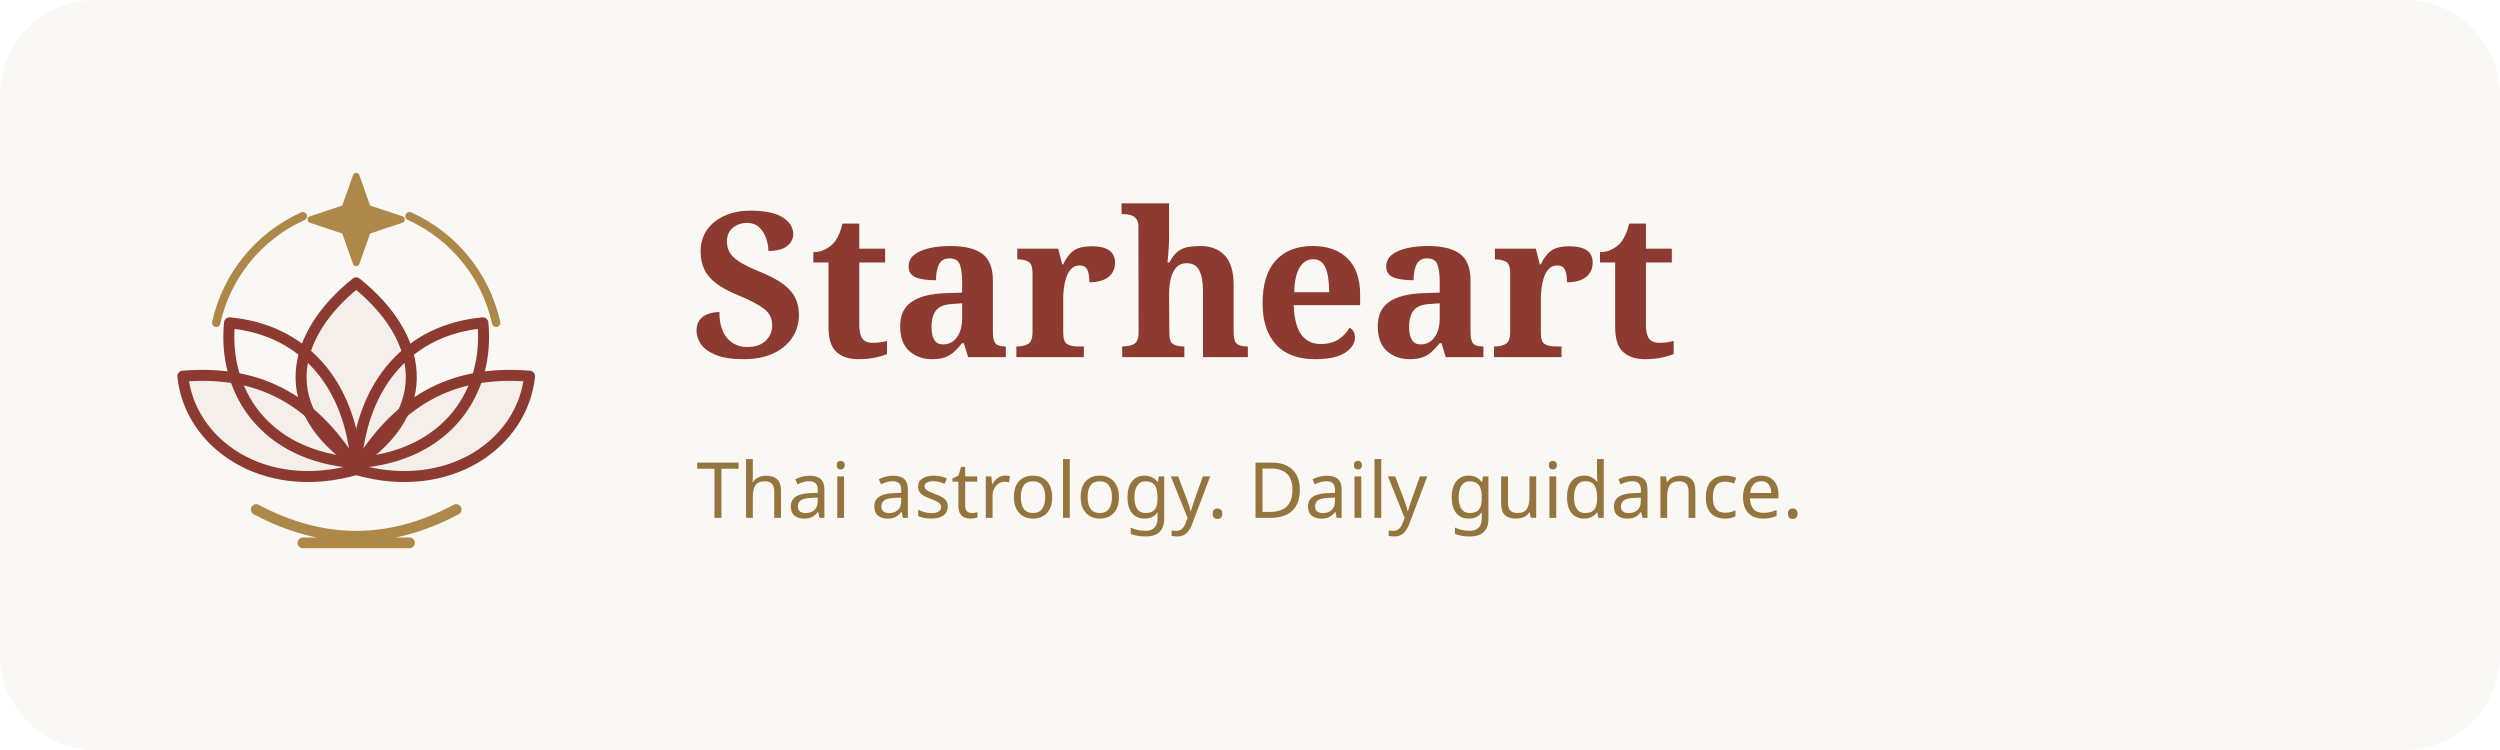
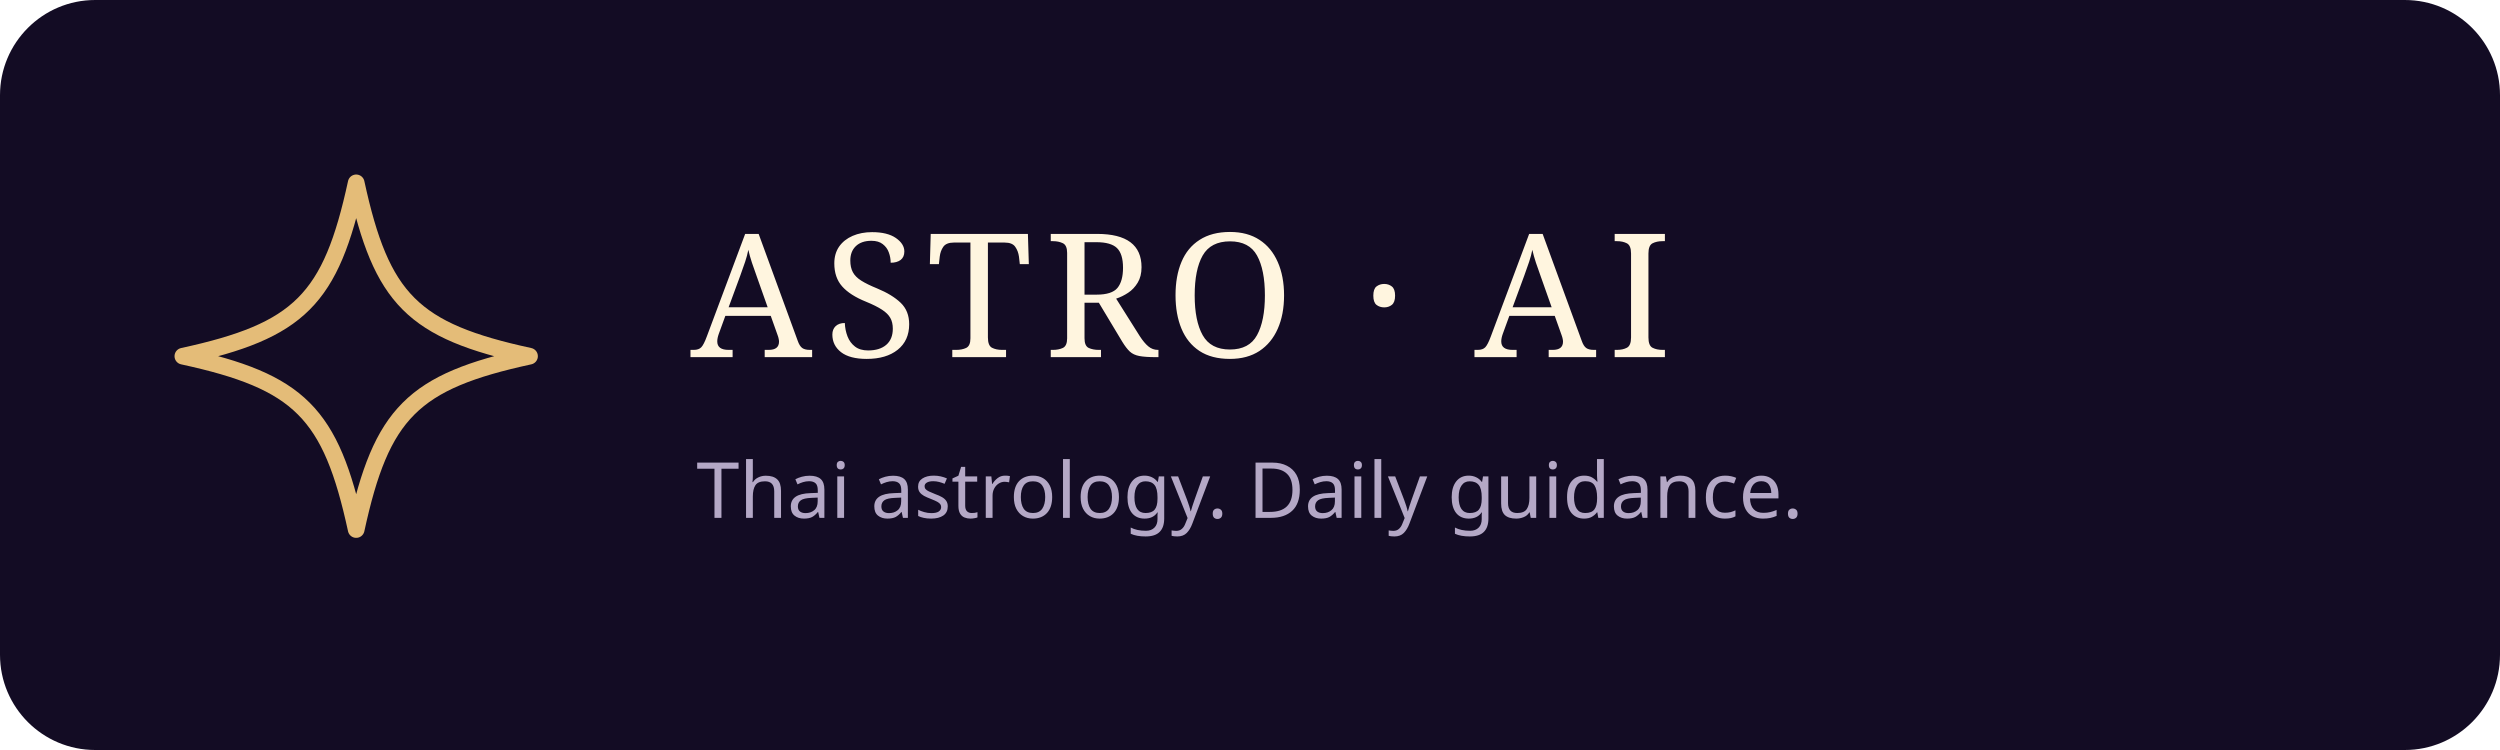
- <svg xmlns="http://www.w3.org/2000/svg" width="420" height="126" viewBox="0 0 420 126" role="img" aria-label="Starheart">
-   <rect width="420" height="126" rx="16" fill="#faf8f4" />
+ <svg xmlns="http://www.w3.org/2000/svg" width="420" height="126" viewBox="0 0 420 126" role="img" aria-label="ASTRO · AI">
+   <rect width="420" height="126" rx="16" fill="#130c24" />
  <g transform="translate(24 24) scale(1.12)" fill="none" stroke-linecap="round" stroke-linejoin="round">
-     <path d="M11 27A23 23 0 0 1 24 11M40 11A23 23 0 0 1 53 27" stroke="#ad8848" stroke-width="1.25" fill="none" />
-     <path d="M32 5l1.7 4.8 5.1 1.7-5.1 1.7L32 18l-1.7-4.8-5.1-1.7 5.1-1.7Z" stroke="#ad8848" stroke-width="1" fill="#ad8848" />
-     <path d="M32 49C18 53 7 45 6 35c12-1 20 4 26 14Z" stroke="#8d3a31" stroke-width="1.65" fill="#8d3a31" fill-opacity=".045" />
-     <path d="M32 49c14 4 25-4 26-14-12-1-20 4-26 14Z" stroke="#8d3a31" stroke-width="1.65" fill="#8d3a31" fill-opacity=".045" />
-     <path d="M32 48C18 47 12 37 13 27c11 1 18 9 19 21Z" stroke="#8d3a31" stroke-width="1.65" fill="none" />
-     <path d="M32 48c14-1 20-11 19-21-11 1-18 9-19 21Z" stroke="#8d3a31" stroke-width="1.65" fill="none" />
-     <path d="M32 48C20 40 22 29 32 21c10 8 12 19 0 27Z" stroke="#8d3a31" stroke-width="1.65" fill="#8d3a31" fill-opacity=".045" />
-     <path d="M17 55q15 8 30 0M24 60h16" stroke="#ad8848" stroke-width="1.6" fill="none" />
+     <path d="M32 6C35.8 23.5 40.5 28.2 58 32C40.5 35.8 35.8 40.5 32 58C28.2 40.5 23.5 35.8 6 32C23.5 28.2 28.2 23.5 32 6Z" stroke="#e4bc78" stroke-width="2.5" fill="none" />
  </g>
-   <text x="116" y="60" fill="#8d3a31" font-family="Georgia, Microsoft YaHei, serif" font-size="34" font-weight="600">Starheart</text>
-   <text x="117" y="87" fill="#94753d" font-family="Noto Sans Thai, Microsoft YaHei, Tahoma, sans-serif" font-size="13">Thai astrology. Daily guidance.</text>
+   <text x="116" y="60" fill="#fff5df" font-family="Georgia, Microsoft YaHei, serif" font-size="29" letter-spacing="2">ASTRO · AI</text>
+   <text x="117" y="87" fill="#b4a8c6" font-family="Noto Sans Thai, Microsoft YaHei, Tahoma, sans-serif" font-size="13">Thai astrology. Daily guidance.</text>
</svg>
